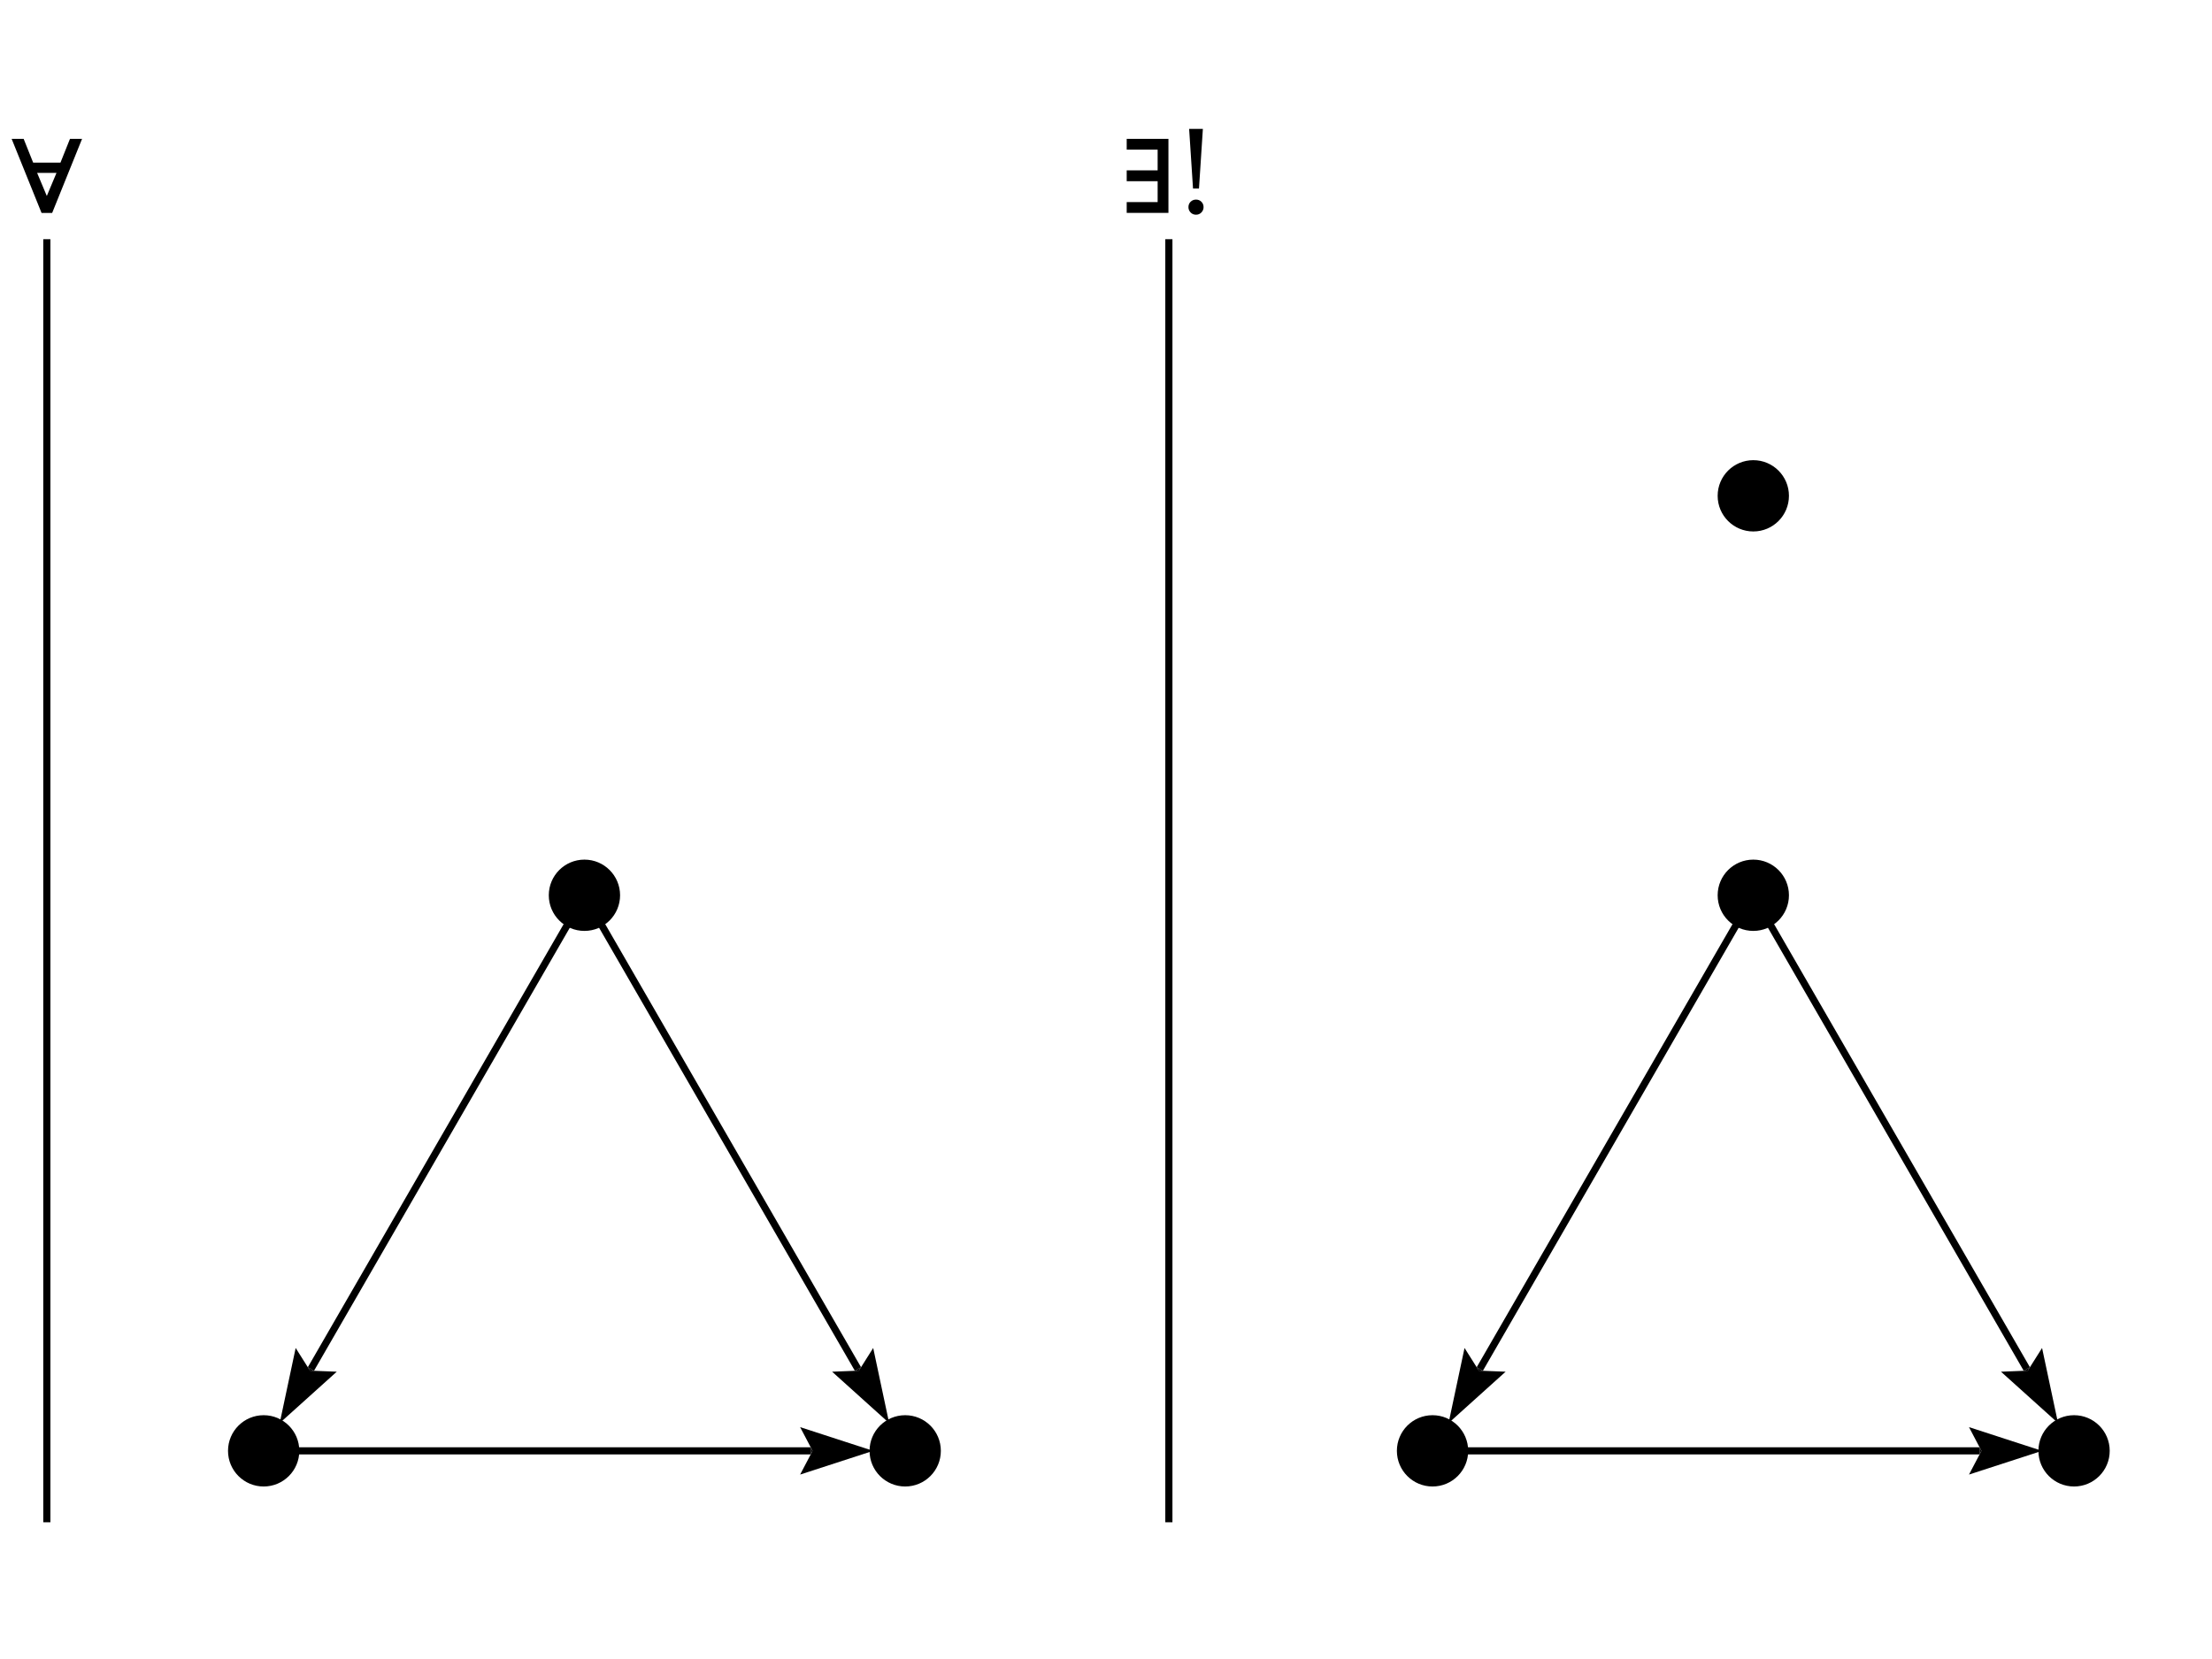
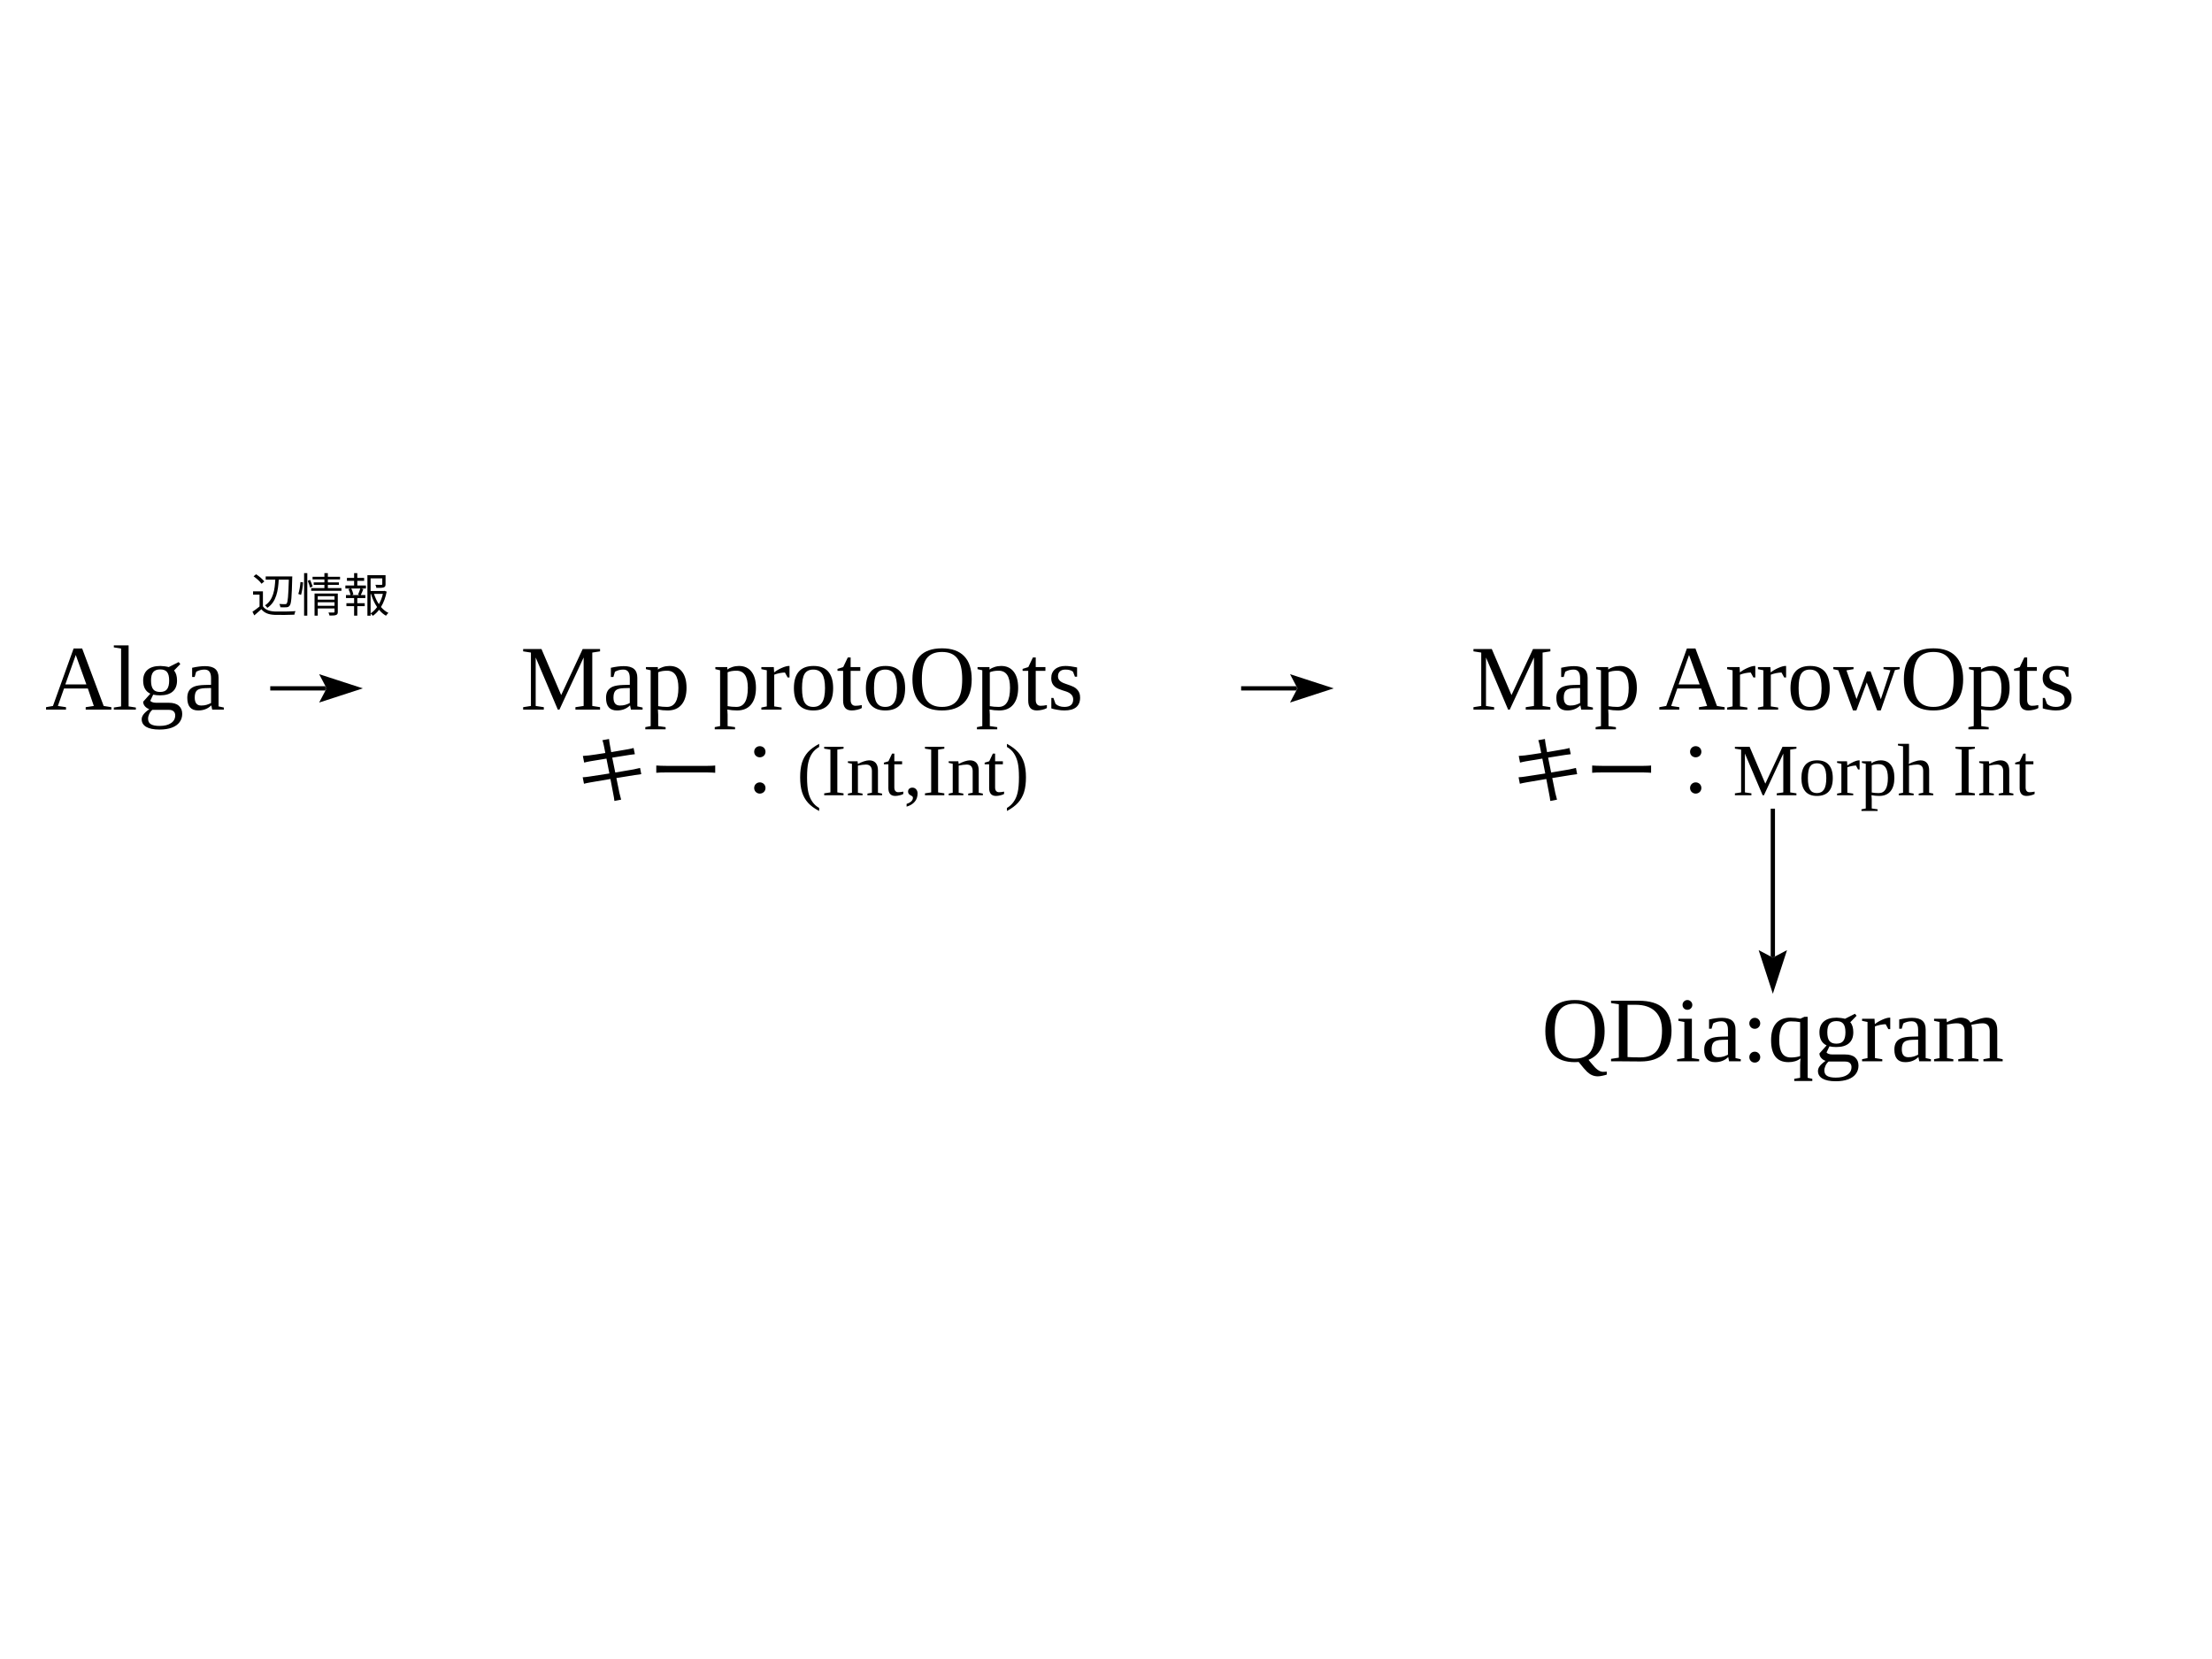
<svg xmlns="http://www.w3.org/2000/svg" height="300" stroke-opacity="1" viewBox="0.0 0.0 400.0 300.0" font-size="1" width="400" stroke="rgb(0,0,0)" version="1.1">
  <defs>
  </defs>
-   <g stroke-linejoin="miter" stroke-opacity="1.0" fill-opacity="1.0" stroke="rgb(0,0,0)" stroke-width="1.29" fill="rgb(0,0,0)" stroke-linecap="butt" stroke-miterlimit="10.0">
-     <path d="M 322.854,89.659 c 0,-3.204 -2.597,-5.801 -5.801 -5.801c -3.204,-0 -5.801,2.597 -5.801 5.801c -0,3.204 2.597,5.801 5.801 5.801c 3.204,0 5.801,-2.597 5.801 -5.801Z" />
+   <g stroke-linejoin="miter" stroke-opacity="1.0" fill-opacity="0.0" stroke="rgb(0,0,0)" stroke-width="0.0" fill="rgb(0,0,0)" stroke-linecap="butt" stroke-miterlimit="10.0">
+     <path d="M 67.071,111.925 l -0,-8.368 h -18.326 l -0,8.368 Z" />
  </g>
-   <g stroke-linejoin="miter" stroke-opacity="1.0" fill-opacity="1.0" stroke="rgb(0,0,0)" stroke-width="1.29" fill="rgb(0,0,0)" stroke-linecap="butt" stroke-miterlimit="10.0">
-     <path d="M 264.849,262.359 c 0,-3.204 -2.597,-5.801 -5.801 -5.801c -3.204,-0 -5.801,2.597 -5.801 5.801c -0,3.204 2.597,5.801 5.801 5.801c 3.204,0 5.801,-2.597 5.801 -5.801Z" />
+   <g stroke-linejoin="miter" stroke-opacity="1.0" fill-opacity="1.0" font-size="8.368px" stroke="rgb(0,0,0)" stroke-width="0.771" fill="rgb(0,0,0)" stroke-linecap="butt" stroke-miterlimit="10.0">
+     <text dominant-baseline="middle" transform="matrix(1,0,0,1,57.9079,107.7406)" stroke="none" text-anchor="middle">辺情報
+     </text>
  </g>
-   <g stroke-linejoin="miter" stroke-opacity="1.0" fill-opacity="1.0" stroke="rgb(0,0,0)" stroke-width="1.29" fill="rgb(0,0,0)" stroke-linecap="butt" stroke-miterlimit="10.0">
-     <path d="M 322.854,161.892 c 0,-3.204 -2.597,-5.801 -5.801 -5.801c -3.204,-0 -5.801,2.597 -5.801 5.801c -0,3.204 2.597,5.801 5.801 5.801c 3.204,0 5.801,-2.597 5.801 -5.801Z" />
+   <g stroke-linejoin="miter" stroke-opacity="1.0" fill-opacity="0.0" stroke="rgb(0,0,0)" stroke-width="0.0" fill="rgb(0,0,0)" stroke-linecap="butt" stroke-miterlimit="10.0">
+     <path d="M 381.674,196.444 l -0,-16.736 h -122.176 l -0,16.736 Z" />
  </g>
-   <g stroke-linejoin="miter" stroke-opacity="1.0" fill-opacity="1.0" stroke="rgb(0,0,0)" stroke-width="1.29" fill="rgb(0,0,0)" stroke-linecap="butt" stroke-miterlimit="10.0">
-     <path d="M 380.858,262.359 c 0,-3.204 -2.597,-5.801 -5.801 -5.801c -3.204,-0 -5.801,2.597 -5.801 5.801c -0,3.204 2.597,5.801 5.801 5.801c 3.204,0 5.801,-2.597 5.801 -5.801Z" />
+   <g stroke-linejoin="miter" stroke-opacity="1.0" fill-opacity="1.0" font-size="16.736px" stroke="rgb(0,0,0)" stroke-width="0.771" fill="rgb(0,0,0)" stroke-linecap="butt" stroke-miterlimit="10.0">
+     <text dominant-baseline="middle" transform="matrix(1,0,0,1,320.5858,188.0753)" stroke="none" text-anchor="middle">QDia:qgram
+     </text>
  </g>
-   <g stroke-linejoin="miter" stroke-opacity="1.0" fill-opacity="0.0" stroke="rgb(0,0,0)" stroke-width="1.29" fill="rgb(0,0,0)" stroke-linecap="butt" stroke-miterlimit="10.0">
-     <path d="M 264.849,262.359 l 93.124,0 " />
+   <g stroke-linejoin="miter" stroke-opacity="1.0" fill-opacity="0.0" stroke="rgb(0,0,0)" stroke-width="0.0" fill="rgb(0,0,0)" stroke-linecap="butt" stroke-miterlimit="10.0">
+     <path d="M 379.23,146.234 l -0,-13.389 h -117.289 l -0,13.389 Z" />
+   </g>
+   <g stroke-linejoin="miter" stroke-opacity="1.0" fill-opacity="1.0" font-size="13.389px" stroke="rgb(0,0,0)" stroke-width="0.771" fill="rgb(0,0,0)" stroke-linecap="butt" stroke-miterlimit="10.0">
+     <text dominant-baseline="middle" transform="matrix(1,0,0,1,320.5858,139.5397)" stroke="none" text-anchor="middle">キー：Morph Int
+     </text>
+   </g>
+   <g stroke-linejoin="miter" stroke-opacity="1.0" fill-opacity="0.0" stroke="rgb(0,0,0)" stroke-width="0.0" fill="rgb(0,0,0)" stroke-linecap="butt" stroke-miterlimit="10.0">
+     <path d="M 400,132.845 l -0,-16.736 h -158.828 l -0,16.736 Z" />
+   </g>
+   <g stroke-linejoin="miter" stroke-opacity="1.0" fill-opacity="1.0" font-size="16.736px" stroke="rgb(0,0,0)" stroke-width="0.771" fill="rgb(0,0,0)" stroke-linecap="butt" stroke-miterlimit="10.0">
+     <text dominant-baseline="middle" transform="matrix(1,0,0,1,320.5858,124.477)" stroke="none" text-anchor="middle">Map ArrowOpts
+     </text>
+   </g>
+   <g stroke-linejoin="miter" stroke-opacity="1.0" fill-opacity="0.0" stroke="rgb(0,0,0)" stroke-width="0.0" fill="rgb(0,0,0)" stroke-linecap="butt" stroke-miterlimit="10.0">
+     <path d="M 203.665,146.234 l -0,-13.389 h -117.289 l -0,13.389 Z" />
+   </g>
+   <g stroke-linejoin="miter" stroke-opacity="1.0" fill-opacity="1.0" font-size="13.389px" stroke="rgb(0,0,0)" stroke-width="0.771" fill="rgb(0,0,0)" stroke-linecap="butt" stroke-miterlimit="10.0">
+     <text dominant-baseline="middle" transform="matrix(1,0,0,1,145.0209,139.5397)" stroke="none" text-anchor="middle">キー：(Int,Int)
+     </text>
+   </g>
+   <g stroke-linejoin="miter" stroke-opacity="1.0" fill-opacity="0.0" stroke="rgb(0,0,0)" stroke-width="0.0" fill="rgb(0,0,0)" stroke-linecap="butt" stroke-miterlimit="10.0">
+     <path d="M 224.435,132.845 l -0,-16.736 h -158.828 l -0,16.736 Z" />
+   </g>
+   <g stroke-linejoin="miter" stroke-opacity="1.0" fill-opacity="1.0" font-size="16.736px" stroke="rgb(0,0,0)" stroke-width="0.771" fill="rgb(0,0,0)" stroke-linecap="butt" stroke-miterlimit="10.0">
+     <text dominant-baseline="middle" transform="matrix(1,0,0,1,145.0209,124.477)" stroke="none" text-anchor="middle">Map protoOpts
+     </text>
+   </g>
+   <g stroke-linejoin="miter" stroke-opacity="1.0" fill-opacity="0.0" stroke="rgb(0,0,0)" stroke-width="0.0" fill="rgb(0,0,0)" stroke-linecap="butt" stroke-miterlimit="10.0">
+     <path d="M 48.87,132.845 l -0,-16.736 h -48.87 l -0,16.736 Z" />
+   </g>
+   <g stroke-linejoin="miter" stroke-opacity="1.0" fill-opacity="1.0" font-size="16.736px" stroke="rgb(0,0,0)" stroke-width="0.771" fill="rgb(0,0,0)" stroke-linecap="butt" stroke-miterlimit="10.0">
+     <text dominant-baseline="middle" transform="matrix(1,0,0,1,24.4351,124.477)" stroke="none" text-anchor="middle">Alga
+     </text>
+   </g>
+   <g stroke-linejoin="miter" stroke-opacity="1.0" fill-opacity="0.0" stroke="rgb(0,0,0)" stroke-width="0.771" fill="rgb(0,0,0)" stroke-linecap="butt" stroke-miterlimit="10.0">
+     <path d="M 48.87,124.477 h 9.99 " />
  </g>
  <g stroke-linejoin="miter" stroke-opacity="1.0" fill-opacity="1.0" stroke="rgb(0,0,0)" stroke-width="0.0" fill="rgb(0,0,0)" stroke-linecap="butt" stroke-miterlimit="10.0">
  </g>
  <g stroke-linejoin="miter" stroke-opacity="1.0" fill-opacity="1.0" stroke="rgb(0,0,0)" stroke-width="0.0" fill="rgb(0,0,0)" stroke-linecap="butt" stroke-miterlimit="10.0">
  </g>
  <g stroke-linejoin="miter" stroke-opacity="1.0" fill-opacity="1.0" stroke="rgb(0,0,0)" stroke-width="0.0" fill="rgb(0,0,0)" stroke-linecap="butt" stroke-miterlimit="10.0">
-     <path d="M 369.257,262.359 l -13.201,-4.289 l 2.255,4.289 l -2.255,4.289 Z" />
+     <path d="M 65.607,124.477 l -7.892,-2.564 l 1.348,2.564 l -1.348,2.564 Z" />
  </g>
  <g stroke-linejoin="miter" stroke-opacity="1.0" fill-opacity="1.0" stroke="rgb(0,0,0)" stroke-width="0.0" fill="rgb(0,0,0)" stroke-linecap="butt" stroke-miterlimit="10.0">
-     <path d="M 358.312,262.359 l -0.339,-0 l 0,-0.645 l 0.339,0.645 l -0.339,-0 l -0,0.645 Z" />
+     <path d="M 59.063,124.477 h -0.203 v -0.386 l 0.203,0.386 h -0.203 v 0.386 Z" />
  </g>
-   <g stroke-linejoin="miter" stroke-opacity="1.0" fill-opacity="0.0" stroke="rgb(0,0,0)" stroke-width="1.29" fill="rgb(0,0,0)" stroke-linecap="butt" stroke-miterlimit="10.0">
-     <path d="M 314.153,166.916 l -46.561,80.646 " />
+   <g stroke-linejoin="miter" stroke-opacity="1.0" fill-opacity="0.0" stroke="rgb(0,0,0)" stroke-width="0.771" fill="rgb(0,0,0)" stroke-linecap="butt" stroke-miterlimit="10.0">
+     <path d="M 224.435,124.477 h 9.99 " />
  </g>
  <g stroke-linejoin="miter" stroke-opacity="1.0" fill-opacity="1.0" stroke="rgb(0,0,0)" stroke-width="0.0" fill="rgb(0,0,0)" stroke-linecap="butt" stroke-miterlimit="10.0">
  </g>
  <g stroke-linejoin="miter" stroke-opacity="1.0" fill-opacity="1.0" stroke="rgb(0,0,0)" stroke-width="0.0" fill="rgb(0,0,0)" stroke-linecap="butt" stroke-miterlimit="10.0">
  </g>
  <g stroke-linejoin="miter" stroke-opacity="1.0" fill-opacity="1.0" stroke="rgb(0,0,0)" stroke-width="0.0" fill="rgb(0,0,0)" stroke-linecap="butt" stroke-miterlimit="10.0">
-     <path d="M 261.949,257.335 l 10.315,-9.288 l -4.842,-0.192 l -2.587,-4.098 Z" />
+     <path d="M 241.172,124.477 l -7.892,-2.564 l 1.348,2.564 l -1.348,2.564 Z" />
  </g>
  <g stroke-linejoin="miter" stroke-opacity="1.0" fill-opacity="1.0" stroke="rgb(0,0,0)" stroke-width="0.0" fill="rgb(0,0,0)" stroke-linecap="butt" stroke-miterlimit="10.0">
-     <path d="M 267.422,247.856 l 0.17,-0.294 l 0.558,0.322 l -0.728,-0.029 l 0.17,-0.294 l -0.558,-0.322 Z" />
+     <path d="M 234.628,124.477 h -0.203 v -0.386 l 0.203,0.386 h -0.203 v 0.386 Z" />
  </g>
-   <g stroke-linejoin="miter" stroke-opacity="1.0" fill-opacity="0.0" stroke="rgb(0,0,0)" stroke-width="1.29" fill="rgb(0,0,0)" stroke-linecap="butt" stroke-miterlimit="10.0">
-     <path d="M 319.954,166.916 l 46.561,80.646 " />
+   <g stroke-linejoin="miter" stroke-opacity="1.0" fill-opacity="0.0" stroke="rgb(0,0,0)" stroke-width="0.771" fill="rgb(0,0,0)" stroke-linecap="butt" stroke-miterlimit="10.0">
+     <path d="M 320.586,146.234 l 0,26.726 " />
  </g>
  <g stroke-linejoin="miter" stroke-opacity="1.0" fill-opacity="1.0" stroke="rgb(0,0,0)" stroke-width="0.0" fill="rgb(0,0,0)" stroke-linecap="butt" stroke-miterlimit="10.0">
  </g>
  <g stroke-linejoin="miter" stroke-opacity="1.0" fill-opacity="1.0" stroke="rgb(0,0,0)" stroke-width="0.0" fill="rgb(0,0,0)" stroke-linecap="butt" stroke-miterlimit="10.0">
  </g>
  <g stroke-linejoin="miter" stroke-opacity="1.0" fill-opacity="1.0" stroke="rgb(0,0,0)" stroke-width="0.0" fill="rgb(0,0,0)" stroke-linecap="butt" stroke-miterlimit="10.0">
-     <path d="M 372.157,257.335 l -2.886,-13.577 l -2.587,4.098 l -4.842,0.192 Z" />
+     <path d="M 320.586,179.707 l 2.564,-7.892 l -2.564,1.348 l -2.564,-1.348 Z" />
  </g>
  <g stroke-linejoin="miter" stroke-opacity="1.0" fill-opacity="1.0" stroke="rgb(0,0,0)" stroke-width="0.0" fill="rgb(0,0,0)" stroke-linecap="butt" stroke-miterlimit="10.0">
-     <path d="M 366.684,247.856 l -0.17,-0.294 l 0.558,-0.322 l -0.389,0.616 l -0.17,-0.294 l -0.558,0.322 Z" />
-   </g>
-   <g stroke-linejoin="miter" stroke-opacity="1.0" fill-opacity="1.0" font-size="23.202px" stroke="rgb(0,0,0)" stroke-width="1.29" fill="rgb(0,0,0)" stroke-linecap="butt" stroke-miterlimit="10.0">
-     <text dominant-baseline="middle" transform="matrix(1,0,0,1,211.3689,31.6544)" stroke="none" text-anchor="middle">∃!
-     </text>
-   </g>
-   <g stroke-linejoin="miter" stroke-opacity="1.0" fill-opacity="0.0" stroke="rgb(0,0,0)" stroke-width="1.29" fill="rgb(0,0,0)" stroke-linecap="butt" stroke-miterlimit="10.0">
-     <path d="M 211.369,43.255 v 232.019 " />
-   </g>
-   <g stroke-linejoin="miter" stroke-opacity="1.0" fill-opacity="1.0" stroke="rgb(0,0,0)" stroke-width="1.29" fill="rgb(0,0,0)" stroke-linecap="butt" stroke-miterlimit="10.0">
-     <path d="M 53.48,262.359 c 0,-3.204 -2.597,-5.801 -5.801 -5.801c -3.204,-0 -5.801,2.597 -5.801 5.801c -0,3.204 2.597,5.801 5.801 5.801c 3.204,0 5.801,-2.597 5.801 -5.801Z" />
-   </g>
-   <g stroke-linejoin="miter" stroke-opacity="1.0" fill-opacity="1.0" stroke="rgb(0,0,0)" stroke-width="1.29" fill="rgb(0,0,0)" stroke-linecap="butt" stroke-miterlimit="10.0">
-     <path d="M 111.485,161.892 c 0,-3.204 -2.597,-5.801 -5.801 -5.801c -3.204,-0 -5.801,2.597 -5.801 5.801c -0,3.204 2.597,5.801 5.801 5.801c 3.204,0 5.801,-2.597 5.801 -5.801Z" />
-   </g>
-   <g stroke-linejoin="miter" stroke-opacity="1.0" fill-opacity="1.0" stroke="rgb(0,0,0)" stroke-width="1.29" fill="rgb(0,0,0)" stroke-linecap="butt" stroke-miterlimit="10.0">
-     <path d="M 169.49,262.359 c 0,-3.204 -2.597,-5.801 -5.801 -5.801c -3.204,-0 -5.801,2.597 -5.801 5.801c -0,3.204 2.597,5.801 5.801 5.801c 3.204,0 5.801,-2.597 5.801 -5.801Z" />
-   </g>
-   <g stroke-linejoin="miter" stroke-opacity="1.0" fill-opacity="0.0" stroke="rgb(0,0,0)" stroke-width="1.29" fill="rgb(0,0,0)" stroke-linecap="butt" stroke-miterlimit="10.0">
-     <path d="M 53.48,262.359 l 93.124,0 " />
-   </g>
-   <g stroke-linejoin="miter" stroke-opacity="1.0" fill-opacity="1.0" stroke="rgb(0,0,0)" stroke-width="0.0" fill="rgb(0,0,0)" stroke-linecap="butt" stroke-miterlimit="10.0">
-   </g>
-   <g stroke-linejoin="miter" stroke-opacity="1.0" fill-opacity="1.0" stroke="rgb(0,0,0)" stroke-width="0.0" fill="rgb(0,0,0)" stroke-linecap="butt" stroke-miterlimit="10.0">
-   </g>
-   <g stroke-linejoin="miter" stroke-opacity="1.0" fill-opacity="1.0" stroke="rgb(0,0,0)" stroke-width="0.0" fill="rgb(0,0,0)" stroke-linecap="butt" stroke-miterlimit="10.0">
-     <path d="M 157.889,262.359 l -13.201,-4.289 l 2.255,4.289 l -2.255,4.289 Z" />
-   </g>
-   <g stroke-linejoin="miter" stroke-opacity="1.0" fill-opacity="1.0" stroke="rgb(0,0,0)" stroke-width="0.0" fill="rgb(0,0,0)" stroke-linecap="butt" stroke-miterlimit="10.0">
-     <path d="M 146.943,262.359 l -0.339,-0 l 0,-0.645 l 0.339,0.645 l -0.339,-0 l -0,0.645 Z" />
-   </g>
-   <g stroke-linejoin="miter" stroke-opacity="1.0" fill-opacity="0.0" stroke="rgb(0,0,0)" stroke-width="1.29" fill="rgb(0,0,0)" stroke-linecap="butt" stroke-miterlimit="10.0">
-     <path d="M 102.784,166.916 l -46.561,80.646 " />
-   </g>
-   <g stroke-linejoin="miter" stroke-opacity="1.0" fill-opacity="1.0" stroke="rgb(0,0,0)" stroke-width="0.0" fill="rgb(0,0,0)" stroke-linecap="butt" stroke-miterlimit="10.0">
-   </g>
-   <g stroke-linejoin="miter" stroke-opacity="1.0" fill-opacity="1.0" stroke="rgb(0,0,0)" stroke-width="0.0" fill="rgb(0,0,0)" stroke-linecap="butt" stroke-miterlimit="10.0">
-   </g>
-   <g stroke-linejoin="miter" stroke-opacity="1.0" fill-opacity="1.0" stroke="rgb(0,0,0)" stroke-width="0.0" fill="rgb(0,0,0)" stroke-linecap="butt" stroke-miterlimit="10.0">
-     <path d="M 50.581,257.335 l 10.315,-9.288 l -4.842,-0.192 l -2.587,-4.098 Z" />
-   </g>
-   <g stroke-linejoin="miter" stroke-opacity="1.0" fill-opacity="1.0" stroke="rgb(0,0,0)" stroke-width="0.0" fill="rgb(0,0,0)" stroke-linecap="butt" stroke-miterlimit="10.0">
-     <path d="M 56.053,247.856 l 0.17,-0.294 l 0.558,0.322 l -0.728,-0.029 l 0.17,-0.294 l -0.558,-0.322 Z" />
-   </g>
-   <g stroke-linejoin="miter" stroke-opacity="1.0" fill-opacity="0.0" stroke="rgb(0,0,0)" stroke-width="1.29" fill="rgb(0,0,0)" stroke-linecap="butt" stroke-miterlimit="10.0">
-     <path d="M 108.585,166.916 l 46.561,80.646 " />
-   </g>
-   <g stroke-linejoin="miter" stroke-opacity="1.0" fill-opacity="1.0" stroke="rgb(0,0,0)" stroke-width="0.0" fill="rgb(0,0,0)" stroke-linecap="butt" stroke-miterlimit="10.0">
-   </g>
-   <g stroke-linejoin="miter" stroke-opacity="1.0" fill-opacity="1.0" stroke="rgb(0,0,0)" stroke-width="0.0" fill="rgb(0,0,0)" stroke-linecap="butt" stroke-miterlimit="10.0">
-   </g>
-   <g stroke-linejoin="miter" stroke-opacity="1.0" fill-opacity="1.0" stroke="rgb(0,0,0)" stroke-width="0.0" fill="rgb(0,0,0)" stroke-linecap="butt" stroke-miterlimit="10.0">
-     <path d="M 160.788,257.335 l -2.886,-13.577 l -2.587,4.098 l -4.842,0.192 Z" />
-   </g>
-   <g stroke-linejoin="miter" stroke-opacity="1.0" fill-opacity="1.0" stroke="rgb(0,0,0)" stroke-width="0.0" fill="rgb(0,0,0)" stroke-linecap="butt" stroke-miterlimit="10.0">
-     <path d="M 155.315,247.856 l -0.17,-0.294 l 0.558,-0.322 l -0.389,0.616 l -0.17,-0.294 l -0.558,0.322 Z" />
-   </g>
-   <g stroke-linejoin="miter" stroke-opacity="1.0" fill-opacity="1.0" font-size="23.202px" stroke="rgb(0,0,0)" stroke-width="1.29" fill="rgb(0,0,0)" stroke-linecap="butt" stroke-miterlimit="10.0">
-     <text dominant-baseline="middle" transform="matrix(1,0,0,1,8.4687,31.6544)" stroke="none" text-anchor="middle">∀
-     </text>
-   </g>
-   <g stroke-linejoin="miter" stroke-opacity="1.0" fill-opacity="0.0" stroke="rgb(0,0,0)" stroke-width="1.29" fill="rgb(0,0,0)" stroke-linecap="butt" stroke-miterlimit="10.0">
-     <path d="M 8.469,43.255 v 232.019 " />
+     <path d="M 320.586,173.163 l -0,-0.203 l 0.386,-0 l -0.386,0.203 l -0,-0.203 l -0.386,0 Z" />
  </g>
</svg>
